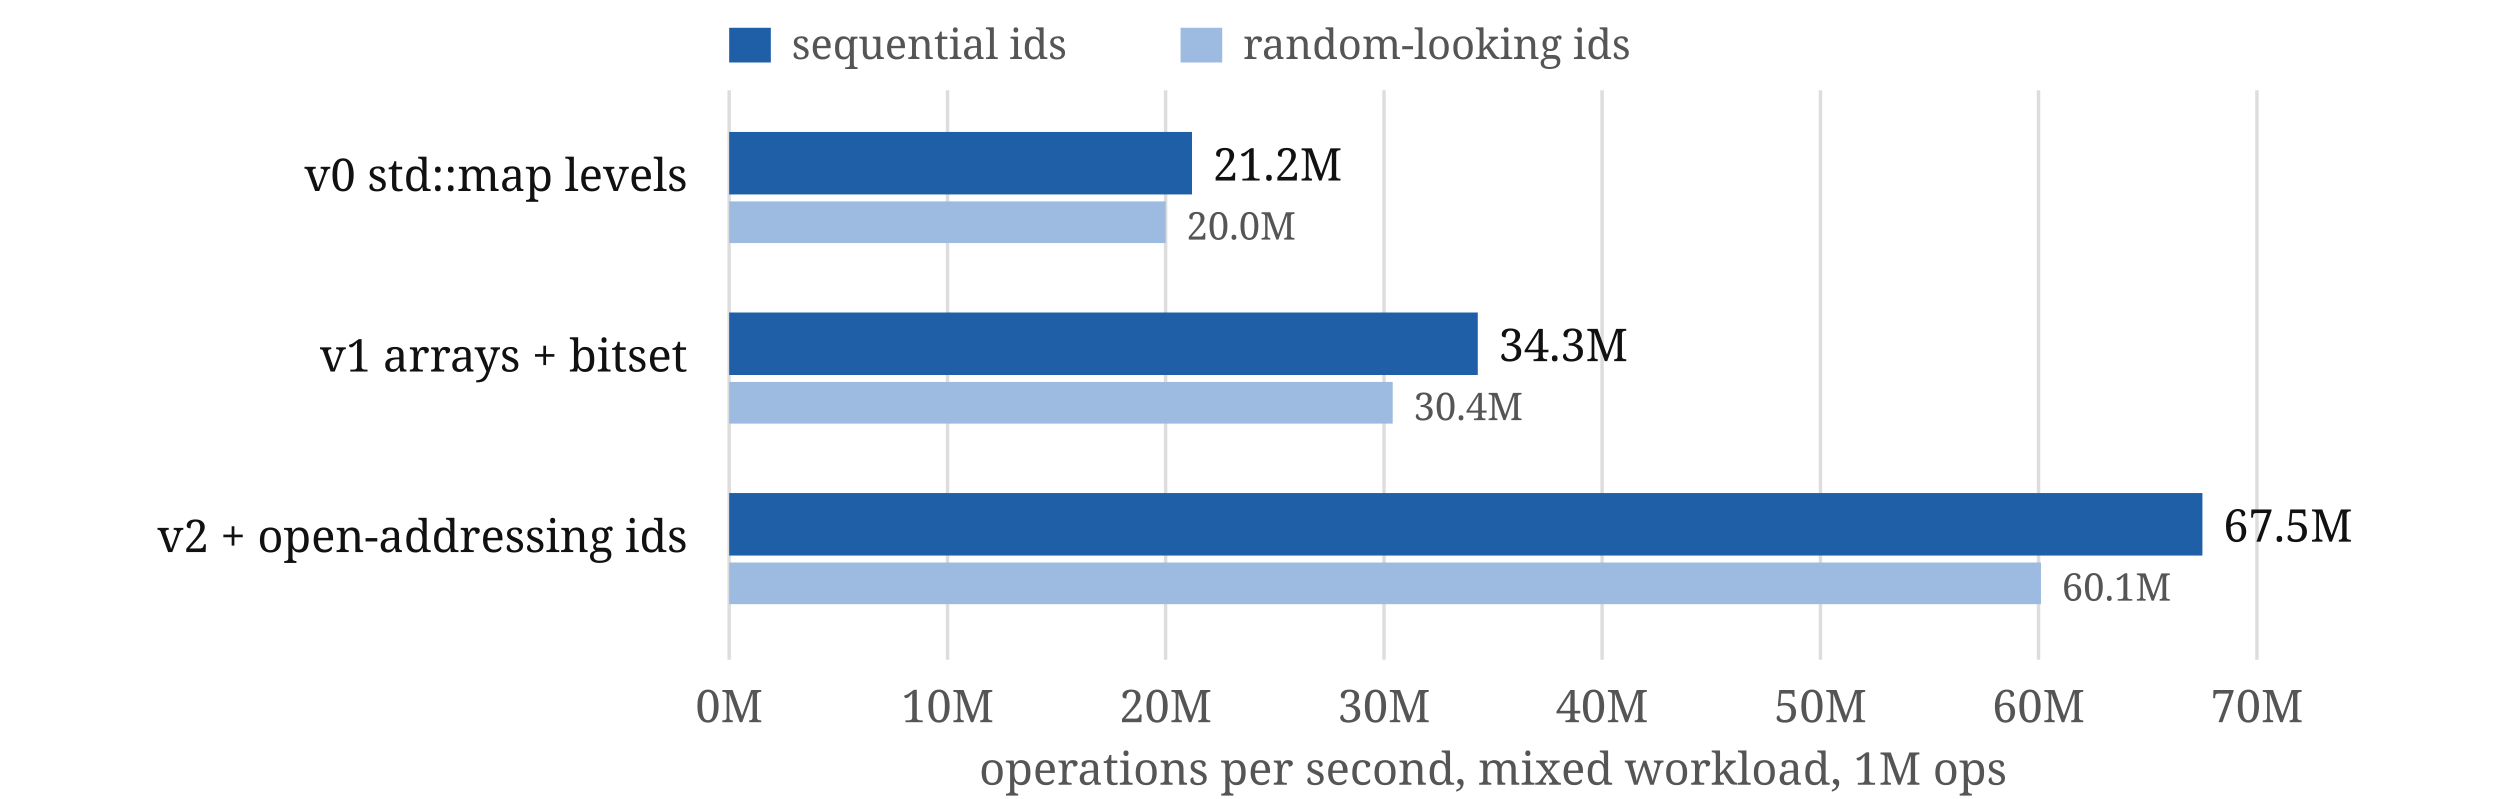
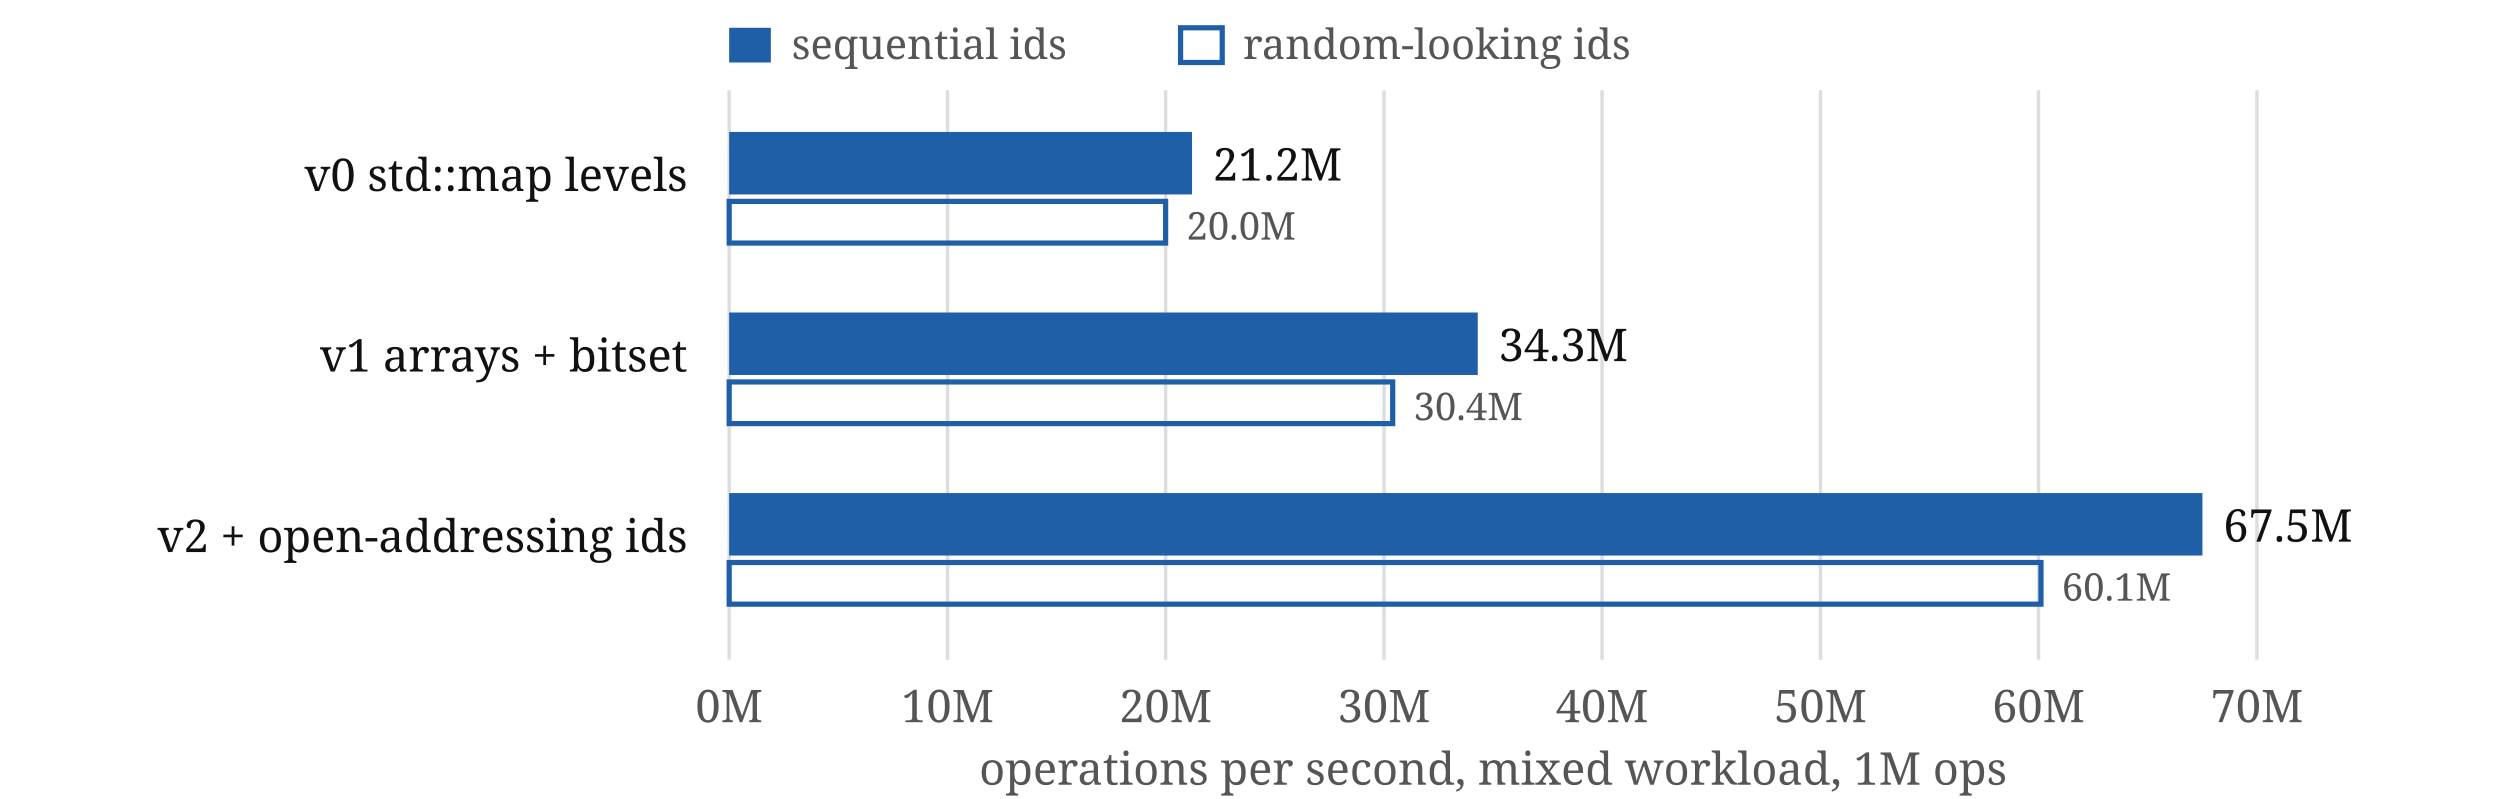
<svg xmlns="http://www.w3.org/2000/svg" viewBox="0 0 720 230" width="720" height="230" role="img" aria-labelledby="t" font-family="Charter, 'Bitstream Charter', Cambria, serif" font-size="13">
-   <style>.txt{fill:#111}.mut{fill:#555}.grid{stroke:#ddd}.seq{fill:#1f5fa8}.rnd{fill:#9dbbe0}@media (prefers-color-scheme: dark){.txt{fill:#e8e8e8}.mut{fill:#aaa}.grid{stroke:#333}.seq{fill:#7db2f0}.rnd{fill:#35567d}}</style>
+   <style>.txt{fill:#111}.mut{fill:#555}.grid{stroke:#ddd}.seq{fill:#1f5fa8}.rnd{fill:none;stroke:#1f5fa8;stroke-width:1.5}@media (prefers-color-scheme: dark){.txt{fill:#e8e8e8}.mut{fill:#aaa}.grid{stroke:#333}.seq{fill:#7db2f0}.rnd{fill:none;stroke:#7db2f0}}</style>
  <line class="grid" x1="210.0" y1="26" x2="210.0" y2="190" />
  <text class="mut" x="210.0" y="208" text-anchor="middle">0M</text>
  <line class="grid" x1="272.9" y1="26" x2="272.9" y2="190" />
  <text class="mut" x="272.9" y="208" text-anchor="middle">10M</text>
  <line class="grid" x1="335.7" y1="26" x2="335.7" y2="190" />
  <text class="mut" x="335.7" y="208" text-anchor="middle">20M</text>
  <line class="grid" x1="398.6" y1="26" x2="398.6" y2="190" />
  <text class="mut" x="398.6" y="208" text-anchor="middle">30M</text>
  <line class="grid" x1="461.4" y1="26" x2="461.4" y2="190" />
  <text class="mut" x="461.4" y="208" text-anchor="middle">40M</text>
  <line class="grid" x1="524.3" y1="26" x2="524.3" y2="190" />
  <text class="mut" x="524.3" y="208" text-anchor="middle">50M</text>
  <line class="grid" x1="587.1" y1="26" x2="587.1" y2="190" />
  <text class="mut" x="587.1" y="208" text-anchor="middle">60M</text>
  <line class="grid" x1="650.0" y1="26" x2="650.0" y2="190" />
  <text class="mut" x="650.0" y="208" text-anchor="middle">70M</text>
  <text class="mut" x="430.0" y="226" text-anchor="middle">operations per second, mixed workload, 1M ops</text>
  <text class="txt" x="198" y="55" text-anchor="end">v0  std::map levels</text>
  <rect class="seq" x="210" y="38" width="133.3" height="18" />
  <text class="txt" x="349.3" y="52">21.2M</text>
  <rect class="rnd" x="210" y="58" width="125.7" height="12" />
  <text class="mut" x="341.7" y="69" font-size="11">20.0M</text>
  <text class="txt" x="198" y="107" text-anchor="end">v1  arrays + bitset</text>
  <rect class="seq" x="210" y="90" width="215.6" height="18" />
  <text class="txt" x="431.6" y="104">34.3M</text>
  <rect class="rnd" x="210" y="110" width="191.1" height="12" />
  <text class="mut" x="407.1" y="121" font-size="11">30.4M</text>
  <text class="txt" x="198" y="159" text-anchor="end">v2  + open-addressing ids</text>
  <rect class="seq" x="210" y="142" width="424.3" height="18" />
  <text class="txt" x="640.3" y="156">67.5M</text>
  <rect class="rnd" x="210" y="162" width="377.8" height="12" />
  <text class="mut" x="593.8" y="173" font-size="11">60.1M</text>
  <rect class="seq" x="210" y="8" width="12" height="10" />
  <text class="mut" x="228" y="17" font-size="12">sequential ids</text>
  <rect class="rnd" x="340" y="8" width="12" height="10" />
  <text class="mut" x="358" y="17" font-size="12">random-looking ids</text>
</svg>
